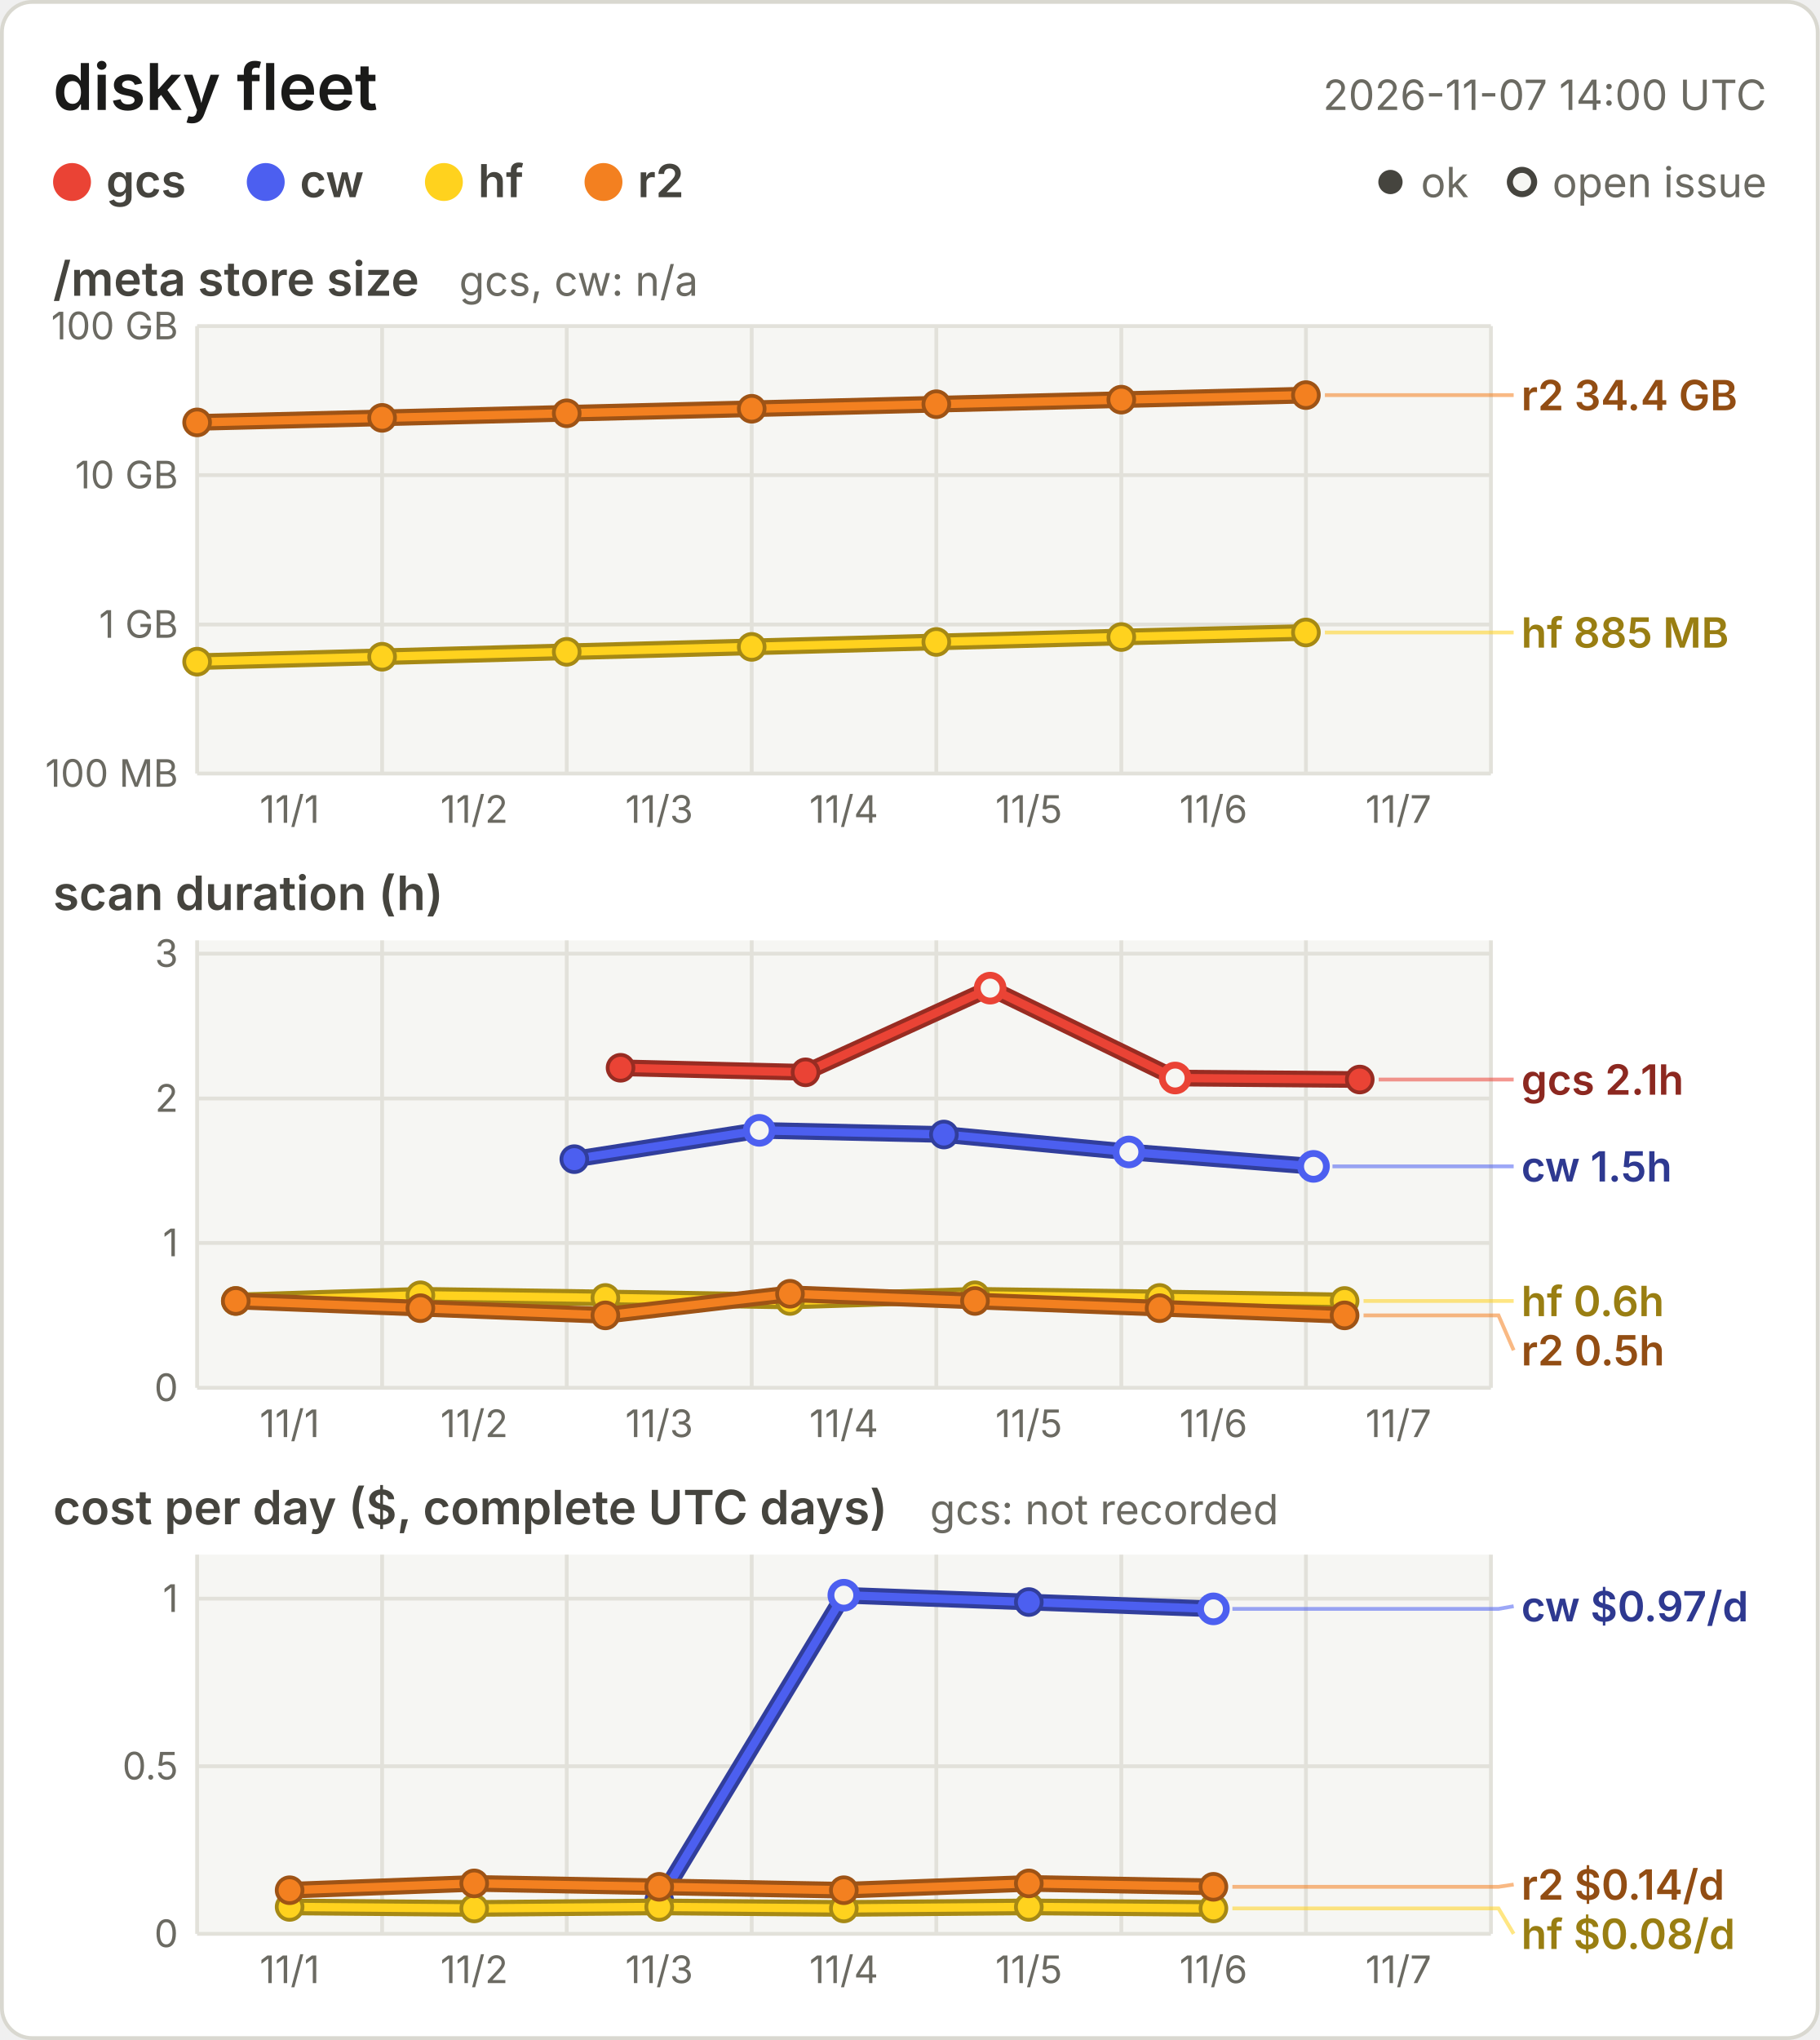
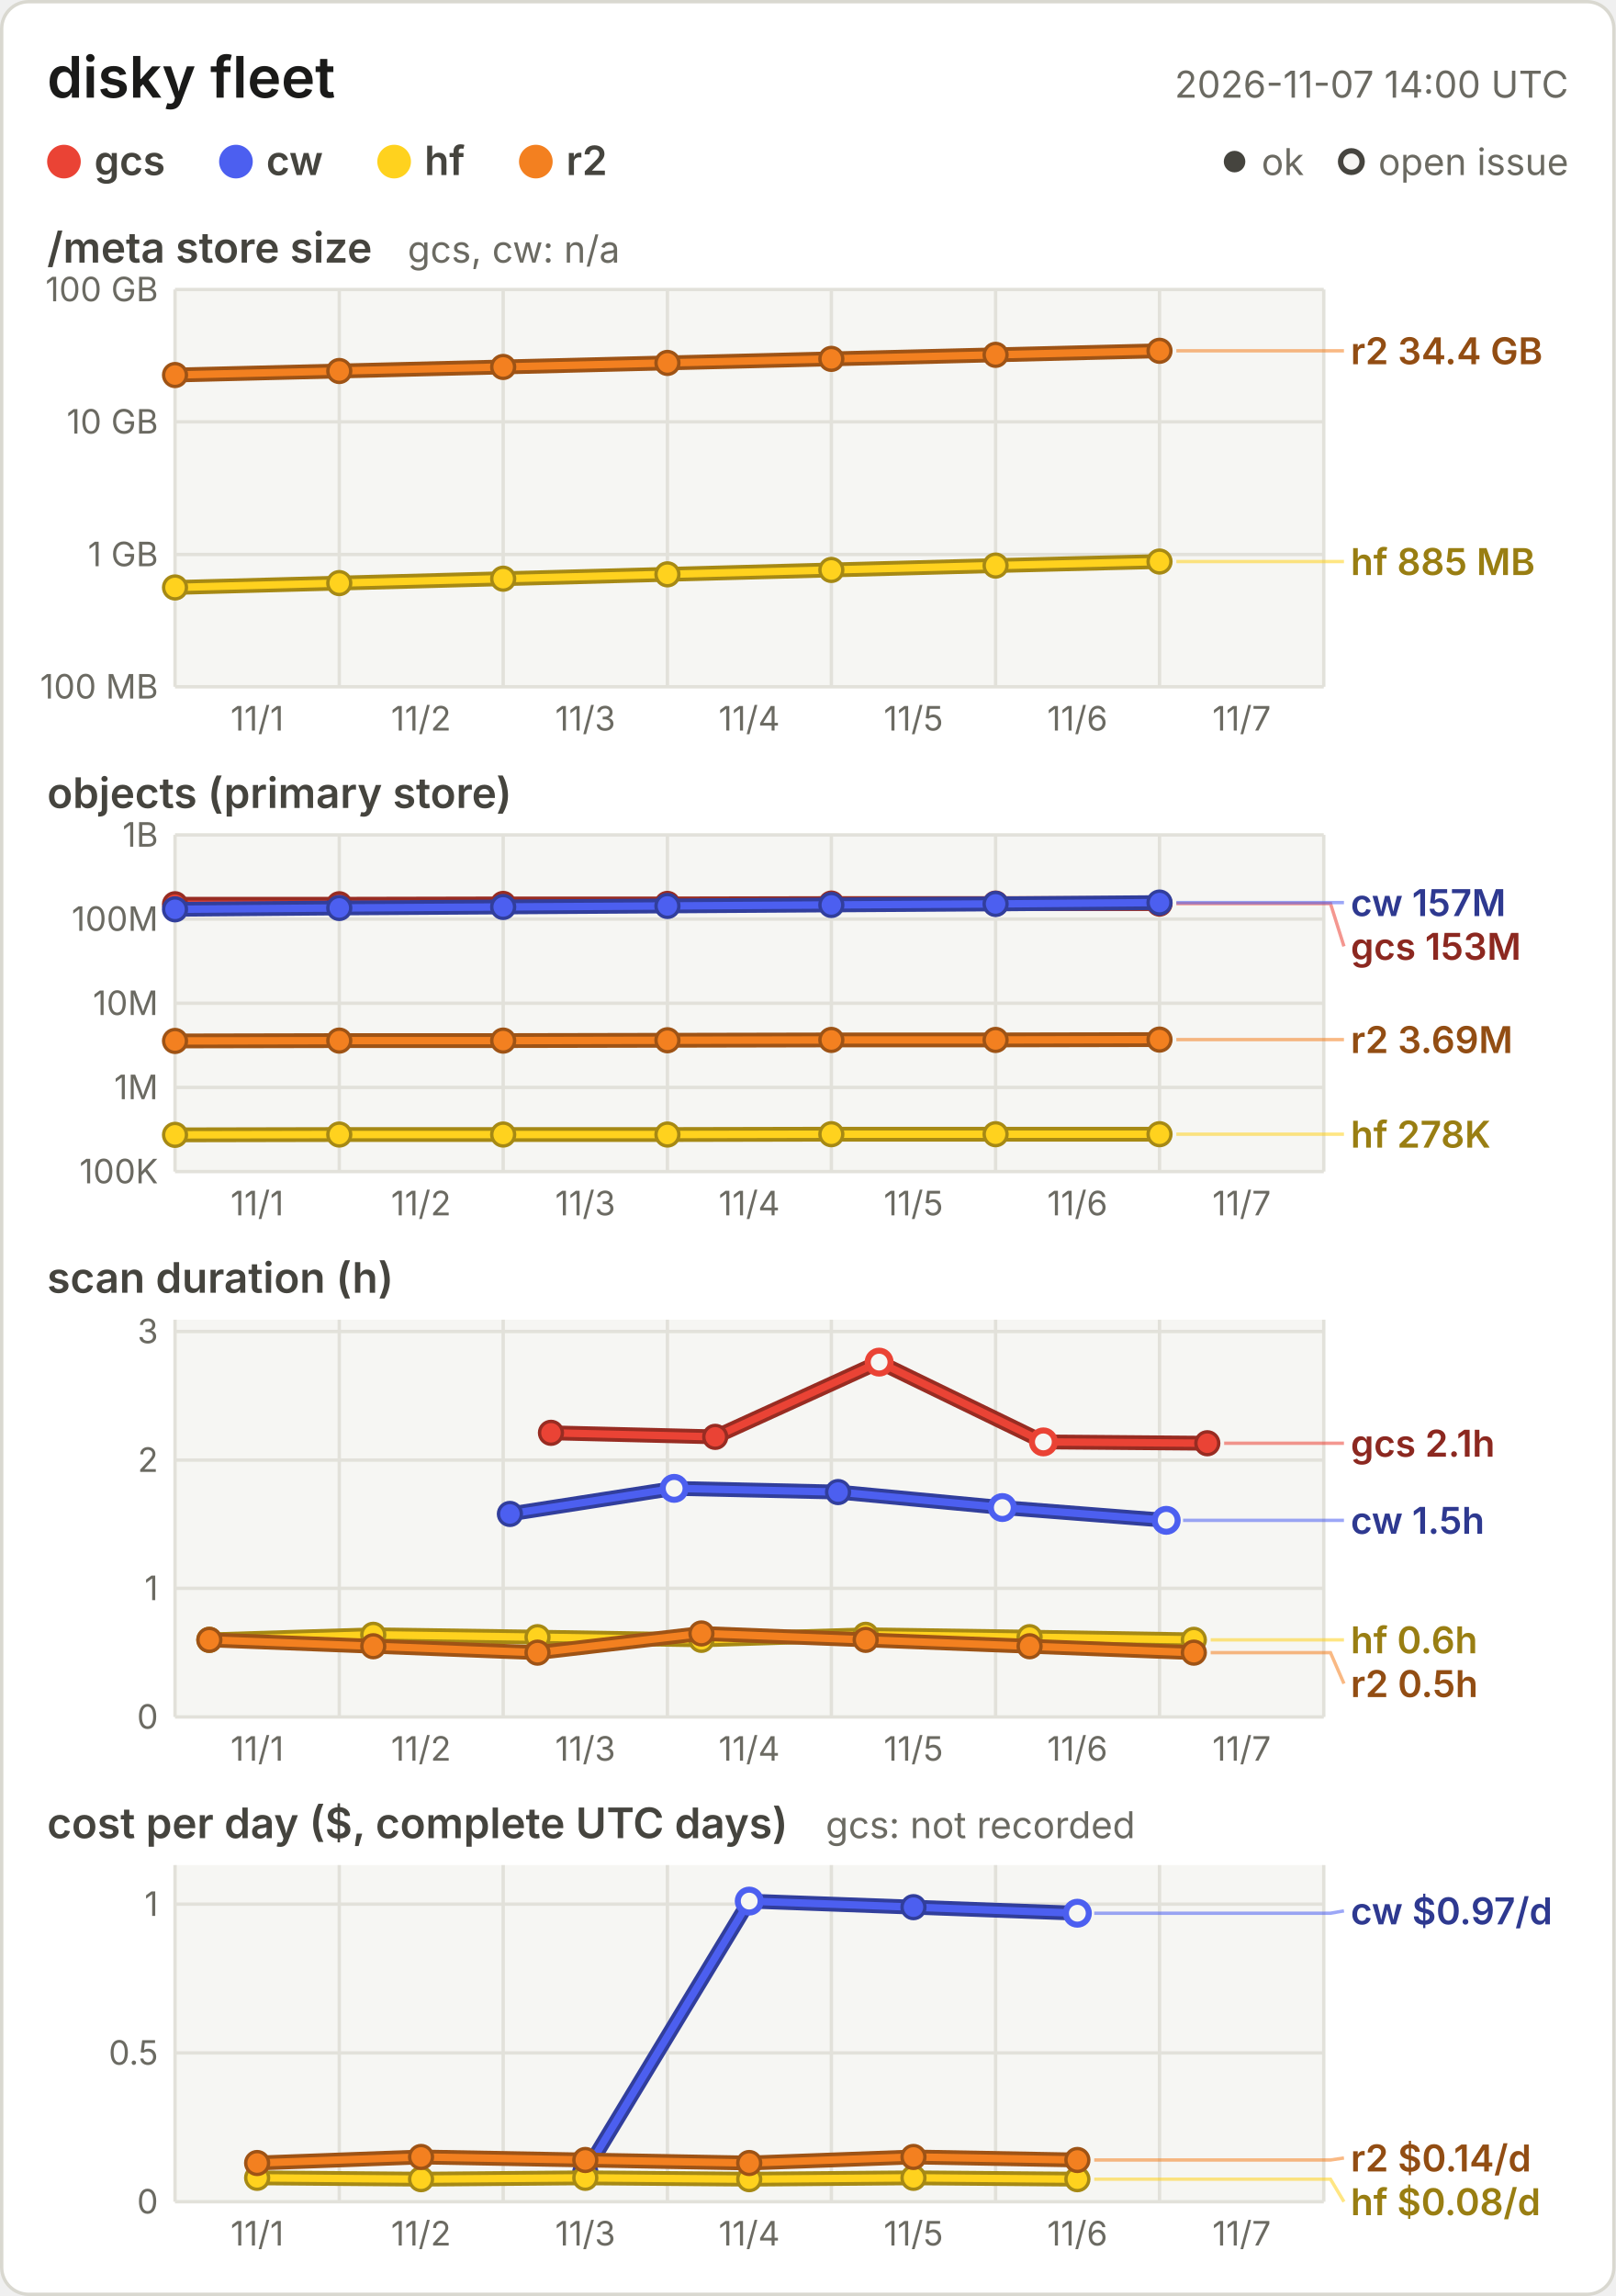
- <svg xmlns="http://www.w3.org/2000/svg" width="480" height="538" viewBox="0 0 480 538" font-family="Inter">
-   <rect x="0.5" y="0.5" width="479" height="537" rx="8" fill="#ffffff" stroke="#d9d8d0" />
+ <svg xmlns="http://www.w3.org/2000/svg" width="480" height="682" viewBox="0 0 480 682" font-family="Inter">
+   <rect x="0.5" y="0.5" width="479" height="681" rx="8" fill="#ffffff" stroke="#d9d8d0" />
  <text x="14" y="29" font-size="17" font-weight="600" fill="#1a1a19">disky fleet</text>
  <text x="466" y="29" font-size="11" font-weight="400" fill="#6b6a62" text-anchor="end">2026-11-07 14:00 UTC</text>
  <circle cx="19" cy="48" r="5" fill="#EA4335" />
  <text x="28" y="52" font-size="12" font-weight="600" fill="#45443e">gcs</text>
  <circle cx="70.1" cy="48" r="5" fill="#4C5FF0" />
  <text x="79.1" y="52" font-size="12" font-weight="600" fill="#45443e">cw</text>
  <circle cx="117.1" cy="48" r="5" fill="#FFD21E" />
  <text x="126.1" y="52" font-size="12" font-weight="600" fill="#45443e">hf</text>
  <circle cx="159.2" cy="48" r="5" fill="#F38020" />
  <text x="168.2" y="52" font-size="12" font-weight="600" fill="#45443e">r2</text>
  <circle cx="366.8" cy="48" r="3.2" fill="#45443e" />
  <text x="374.8" y="52" font-size="11" font-weight="400" fill="#6b6a62">ok</text>
  <circle cx="401.5" cy="48" r="3.2" fill="#f6f6f3" stroke="#45443e" stroke-width="1.6" />
  <text x="409.5" y="52" font-size="11" font-weight="400" fill="#6b6a62">open issue</text>
  <text x="14" y="78" font-size="12.5" font-weight="600" fill="#45443e">/meta store size</text>
  <text x="121.1" y="78" font-size="11" font-weight="400" fill="#6b6a62">gcs, cw: n/a</text>
  <rect x="52" y="86" width="341.3" height="118" fill="#f6f6f3" />
  <line x1="52" x2="52" y1="86" y2="204" stroke="#e2e1da" />
  <line x1="100.8" x2="100.8" y1="86" y2="204" stroke="#e2e1da" />
  <line x1="149.5" x2="149.5" y1="86" y2="204" stroke="#e2e1da" />
  <line x1="198.3" x2="198.3" y1="86" y2="204" stroke="#e2e1da" />
  <line x1="247" x2="247" y1="86" y2="204" stroke="#e2e1da" />
  <line x1="295.8" x2="295.8" y1="86" y2="204" stroke="#e2e1da" />
  <line x1="344.5" x2="344.5" y1="86" y2="204" stroke="#e2e1da" />
  <line x1="393.3" x2="393.3" y1="86" y2="204" stroke="#e2e1da" />
  <text x="76.4" y="217" font-size="10" font-weight="400" fill="#6b6a62" text-anchor="middle">11/1</text>
  <text x="125.1" y="217" font-size="10" font-weight="400" fill="#6b6a62" text-anchor="middle">11/2</text>
  <text x="173.9" y="217" font-size="10" font-weight="400" fill="#6b6a62" text-anchor="middle">11/3</text>
  <text x="222.6" y="217" font-size="10" font-weight="400" fill="#6b6a62" text-anchor="middle">11/4</text>
  <text x="271.4" y="217" font-size="10" font-weight="400" fill="#6b6a62" text-anchor="middle">11/5</text>
  <text x="320.1" y="217" font-size="10" font-weight="400" fill="#6b6a62" text-anchor="middle">11/6</text>
  <text x="368.9" y="217" font-size="10" font-weight="400" fill="#6b6a62" text-anchor="middle">11/7</text>
  <line x1="52" x2="393.3" y1="204" y2="204" stroke="#e2e1da" />
  <text x="47" y="207.5" font-size="10" font-weight="400" fill="#6b6a62" text-anchor="end">100 MB</text>
  <line x1="52" x2="393.3" y1="164.7" y2="164.7" stroke="#e2e1da" />
  <text x="47" y="168.2" font-size="10" font-weight="400" fill="#6b6a62" text-anchor="end">1 GB</text>
  <line x1="52" x2="393.3" y1="125.3" y2="125.3" stroke="#e2e1da" />
  <text x="47" y="128.8" font-size="10" font-weight="400" fill="#6b6a62" text-anchor="end">10 GB</text>
  <line x1="52" x2="393.3" y1="86" y2="86" stroke="#e2e1da" />
  <text x="47" y="89.5" font-size="10" font-weight="400" fill="#6b6a62" text-anchor="end">100 GB</text>
  <polyline points="52,174.5 100.8,173.2 149.5,171.9 198.3,170.6 247,169.3 295.8,168 344.5,166.8" fill="none" stroke="#a68914" stroke-width="4.4" stroke-linejoin="round" stroke-linecap="round" />
  <polyline points="52,174.5 100.8,173.2 149.5,171.9 198.3,170.6 247,169.3 295.8,168 344.5,166.8" fill="none" stroke="#FFD21E" stroke-width="2.2" stroke-linejoin="round" stroke-linecap="round" />
  <circle cx="52" cy="174.5" r="3.4" fill="#FFD21E" stroke="#a68914" stroke-width="1" />
  <circle cx="100.8" cy="173.2" r="3.4" fill="#FFD21E" stroke="#a68914" stroke-width="1" />
  <circle cx="149.5" cy="171.9" r="3.4" fill="#FFD21E" stroke="#a68914" stroke-width="1" />
  <circle cx="198.3" cy="170.6" r="3.4" fill="#FFD21E" stroke="#a68914" stroke-width="1" />
  <circle cx="247" cy="169.3" r="3.4" fill="#FFD21E" stroke="#a68914" stroke-width="1" />
  <circle cx="295.8" cy="168" r="3.4" fill="#FFD21E" stroke="#a68914" stroke-width="1" />
  <circle cx="344.5" cy="166.8" r="3.4" fill="#FFD21E" stroke="#a68914" stroke-width="1" />
  <polyline points="52,111.4 100.8,110.2 149.5,109 198.3,107.8 247,106.6 295.8,105.4 344.5,104.2" fill="none" stroke="#9e5315" stroke-width="4.4" stroke-linejoin="round" stroke-linecap="round" />
  <polyline points="52,111.4 100.8,110.2 149.5,109 198.3,107.8 247,106.6 295.8,105.4 344.5,104.2" fill="none" stroke="#F38020" stroke-width="2.2" stroke-linejoin="round" stroke-linecap="round" />
  <circle cx="52" cy="111.4" r="3.4" fill="#F38020" stroke="#9e5315" stroke-width="1" />
  <circle cx="100.8" cy="110.2" r="3.4" fill="#F38020" stroke="#9e5315" stroke-width="1" />
  <circle cx="149.5" cy="109" r="3.4" fill="#F38020" stroke="#9e5315" stroke-width="1" />
  <circle cx="198.3" cy="107.8" r="3.4" fill="#F38020" stroke="#9e5315" stroke-width="1" />
  <circle cx="247" cy="106.6" r="3.4" fill="#F38020" stroke="#9e5315" stroke-width="1" />
  <circle cx="295.8" cy="105.4" r="3.4" fill="#F38020" stroke="#9e5315" stroke-width="1" />
  <circle cx="344.5" cy="104.2" r="3.4" fill="#F38020" stroke="#9e5315" stroke-width="1" />
  <polyline points="349.5,166.8 395.3,166.8 399.3,166.8" fill="none" stroke="#FFD21E" stroke-opacity="0.55" />
  <text x="401.3" y="170.8" font-size="11" font-weight="600" fill="#997e12">hf 885 MB</text>
  <polyline points="349.5,104.2 395.3,104.2 399.3,104.2" fill="none" stroke="#F38020" stroke-opacity="0.55" />
  <text x="401.3" y="108.2" font-size="11" font-weight="600" fill="#924d13">r2 34.4 GB</text>
-   <text x="14" y="240" font-size="12.5" font-weight="600" fill="#45443e">scan duration (h)</text>
-   <rect x="52" y="248" width="341.3" height="118" fill="#f6f6f3" />
-   <line x1="52" x2="52" y1="248" y2="366" stroke="#e2e1da" />
-   <line x1="100.8" x2="100.8" y1="248" y2="366" stroke="#e2e1da" />
-   <line x1="149.5" x2="149.5" y1="248" y2="366" stroke="#e2e1da" />
-   <line x1="198.3" x2="198.3" y1="248" y2="366" stroke="#e2e1da" />
-   <line x1="247" x2="247" y1="248" y2="366" stroke="#e2e1da" />
-   <line x1="295.8" x2="295.8" y1="248" y2="366" stroke="#e2e1da" />
-   <line x1="344.5" x2="344.5" y1="248" y2="366" stroke="#e2e1da" />
-   <line x1="393.3" x2="393.3" y1="248" y2="366" stroke="#e2e1da" />
-   <text x="76.4" y="379" font-size="10" font-weight="400" fill="#6b6a62" text-anchor="middle">11/1</text>
-   <text x="125.1" y="379" font-size="10" font-weight="400" fill="#6b6a62" text-anchor="middle">11/2</text>
-   <text x="173.9" y="379" font-size="10" font-weight="400" fill="#6b6a62" text-anchor="middle">11/3</text>
-   <text x="222.6" y="379" font-size="10" font-weight="400" fill="#6b6a62" text-anchor="middle">11/4</text>
-   <text x="271.4" y="379" font-size="10" font-weight="400" fill="#6b6a62" text-anchor="middle">11/5</text>
-   <text x="320.1" y="379" font-size="10" font-weight="400" fill="#6b6a62" text-anchor="middle">11/6</text>
-   <text x="368.9" y="379" font-size="10" font-weight="400" fill="#6b6a62" text-anchor="middle">11/7</text>
-   <line x1="52" x2="393.3" y1="366" y2="366" stroke="#e2e1da" />
-   <text x="47" y="369.5" font-size="10" font-weight="400" fill="#6b6a62" text-anchor="end">0</text>
-   <line x1="52" x2="393.3" y1="327.8" y2="327.8" stroke="#e2e1da" />
-   <text x="47" y="331.3" font-size="10" font-weight="400" fill="#6b6a62" text-anchor="end">1</text>
-   <line x1="52" x2="393.3" y1="289.7" y2="289.7" stroke="#e2e1da" />
-   <text x="47" y="293.2" font-size="10" font-weight="400" fill="#6b6a62" text-anchor="end">2</text>
-   <line x1="52" x2="393.3" y1="251.5" y2="251.5" stroke="#e2e1da" />
-   <text x="47" y="255" font-size="10" font-weight="400" fill="#6b6a62" text-anchor="end">3</text>
-   <polyline points="163.7,281.6 212.5,282.8 261.2,260.6 310,284.3 358.7,284.7" fill="none" stroke="#982c22" stroke-width="4.4" stroke-linejoin="round" stroke-linecap="round" />
-   <polyline points="163.7,281.6 212.5,282.8 261.2,260.6 310,284.3 358.7,284.7" fill="none" stroke="#EA4335" stroke-width="2.2" stroke-linejoin="round" stroke-linecap="round" />
-   <circle cx="163.7" cy="281.6" r="3.4" fill="#EA4335" stroke="#982c22" stroke-width="1" />
-   <circle cx="212.5" cy="282.8" r="3.4" fill="#EA4335" stroke="#982c22" stroke-width="1" />
-   <circle cx="261.2" cy="260.6" r="3.4" fill="#f6f6f3" stroke="#EA4335" stroke-width="1.8" />
-   <circle cx="310" cy="284.3" r="3.4" fill="#f6f6f3" stroke="#EA4335" stroke-width="1.8" />
-   <circle cx="358.7" cy="284.7" r="3.4" fill="#EA4335" stroke="#982c22" stroke-width="1" />
-   <polyline points="151.5,305.7 200.3,298.1 249,299.2 297.8,303.8 346.5,307.6" fill="none" stroke="#313e9c" stroke-width="4.4" stroke-linejoin="round" stroke-linecap="round" />
-   <polyline points="151.5,305.7 200.3,298.1 249,299.2 297.8,303.8 346.5,307.6" fill="none" stroke="#4C5FF0" stroke-width="2.2" stroke-linejoin="round" stroke-linecap="round" />
-   <circle cx="151.5" cy="305.7" r="3.4" fill="#4C5FF0" stroke="#313e9c" stroke-width="1" />
-   <circle cx="200.3" cy="298.1" r="3.4" fill="#f6f6f3" stroke="#4C5FF0" stroke-width="1.8" />
-   <circle cx="249" cy="299.2" r="3.4" fill="#4C5FF0" stroke="#313e9c" stroke-width="1" />
-   <circle cx="297.8" cy="303.8" r="3.4" fill="#f6f6f3" stroke="#4C5FF0" stroke-width="1.8" />
-   <circle cx="346.5" cy="307.6" r="3.4" fill="#f6f6f3" stroke="#4C5FF0" stroke-width="1.8" />
-   <polyline points="62.2,343.1 110.9,341.6 159.7,342.3 208.4,343.1 257.2,341.6 305.9,342.3 354.7,343.1" fill="none" stroke="#a68914" stroke-width="4.4" stroke-linejoin="round" stroke-linecap="round" />
-   <polyline points="62.2,343.1 110.9,341.6 159.7,342.3 208.4,343.1 257.2,341.6 305.9,342.3 354.7,343.1" fill="none" stroke="#FFD21E" stroke-width="2.2" stroke-linejoin="round" stroke-linecap="round" />
-   <circle cx="62.2" cy="343.1" r="3.4" fill="#FFD21E" stroke="#a68914" stroke-width="1" />
-   <circle cx="110.9" cy="341.6" r="3.4" fill="#FFD21E" stroke="#a68914" stroke-width="1" />
-   <circle cx="159.7" cy="342.3" r="3.4" fill="#FFD21E" stroke="#a68914" stroke-width="1" />
-   <circle cx="208.4" cy="343.1" r="3.4" fill="#FFD21E" stroke="#a68914" stroke-width="1" />
-   <circle cx="257.2" cy="341.6" r="3.4" fill="#FFD21E" stroke="#a68914" stroke-width="1" />
-   <circle cx="305.9" cy="342.3" r="3.4" fill="#FFD21E" stroke="#a68914" stroke-width="1" />
-   <circle cx="354.7" cy="343.1" r="3.4" fill="#FFD21E" stroke="#a68914" stroke-width="1" />
-   <polyline points="62.2,343.1 110.9,345 159.7,346.9 208.4,341.2 257.2,343.1 305.9,345 354.7,346.9" fill="none" stroke="#9e5315" stroke-width="4.4" stroke-linejoin="round" stroke-linecap="round" />
-   <polyline points="62.2,343.1 110.9,345 159.7,346.9 208.4,341.2 257.2,343.1 305.9,345 354.7,346.9" fill="none" stroke="#F38020" stroke-width="2.2" stroke-linejoin="round" stroke-linecap="round" />
-   <circle cx="62.2" cy="343.1" r="3.4" fill="#F38020" stroke="#9e5315" stroke-width="1" />
-   <circle cx="110.9" cy="345" r="3.4" fill="#F38020" stroke="#9e5315" stroke-width="1" />
-   <circle cx="159.7" cy="346.9" r="3.4" fill="#F38020" stroke="#9e5315" stroke-width="1" />
-   <circle cx="208.4" cy="341.2" r="3.4" fill="#F38020" stroke="#9e5315" stroke-width="1" />
-   <circle cx="257.2" cy="343.1" r="3.4" fill="#F38020" stroke="#9e5315" stroke-width="1" />
-   <circle cx="305.9" cy="345" r="3.4" fill="#F38020" stroke="#9e5315" stroke-width="1" />
-   <circle cx="354.7" cy="346.9" r="3.4" fill="#F38020" stroke="#9e5315" stroke-width="1" />
-   <polyline points="363.7,284.7 395.3,284.7 399.3,284.7" fill="none" stroke="#EA4335" stroke-opacity="0.55" />
-   <text x="401.3" y="288.7" font-size="11" font-weight="600" fill="#8c2820">gcs 2.1h</text>
-   <polyline points="351.5,307.6 395.3,307.6 399.3,307.6" fill="none" stroke="#4C5FF0" stroke-opacity="0.55" />
-   <text x="401.3" y="311.6" font-size="11" font-weight="600" fill="#2e3990">cw 1.5h</text>
-   <polyline points="359.7,343.1 395.3,343.1 399.3,343.1" fill="none" stroke="#FFD21E" stroke-opacity="0.55" />
-   <text x="401.3" y="347.1" font-size="11" font-weight="600" fill="#997e12">hf 0.6h</text>
-   <polyline points="359.7,346.9 395.3,346.9 399.3,356.1" fill="none" stroke="#F38020" stroke-opacity="0.55" />
-   <text x="401.3" y="360.1" font-size="11" font-weight="600" fill="#924d13">r2 0.5h</text>
-   <text x="14" y="402" font-size="12.5" font-weight="600" fill="#45443e">cost per day ($, complete UTC days)</text>
-   <text x="245.3" y="402" font-size="11" font-weight="400" fill="#6b6a62">gcs: not recorded</text>
-   <rect x="52" y="410" width="341.3" height="100" fill="#f6f6f3" />
-   <line x1="52" x2="52" y1="410" y2="510" stroke="#e2e1da" />
-   <line x1="100.8" x2="100.8" y1="410" y2="510" stroke="#e2e1da" />
-   <line x1="149.5" x2="149.5" y1="410" y2="510" stroke="#e2e1da" />
-   <line x1="198.3" x2="198.3" y1="410" y2="510" stroke="#e2e1da" />
-   <line x1="247" x2="247" y1="410" y2="510" stroke="#e2e1da" />
-   <line x1="295.8" x2="295.8" y1="410" y2="510" stroke="#e2e1da" />
-   <line x1="344.5" x2="344.5" y1="410" y2="510" stroke="#e2e1da" />
-   <line x1="393.3" x2="393.3" y1="410" y2="510" stroke="#e2e1da" />
+   <text x="14" y="240" font-size="12.5" font-weight="600" fill="#45443e">objects (primary store)</text>
+   <rect x="52" y="248" width="341.3" height="100" fill="#f6f6f3" />
+   <line x1="52" x2="52" y1="248" y2="348" stroke="#e2e1da" />
+   <line x1="100.8" x2="100.8" y1="248" y2="348" stroke="#e2e1da" />
+   <line x1="149.5" x2="149.5" y1="248" y2="348" stroke="#e2e1da" />
+   <line x1="198.3" x2="198.3" y1="248" y2="348" stroke="#e2e1da" />
+   <line x1="247" x2="247" y1="248" y2="348" stroke="#e2e1da" />
+   <line x1="295.8" x2="295.8" y1="248" y2="348" stroke="#e2e1da" />
+   <line x1="344.5" x2="344.5" y1="248" y2="348" stroke="#e2e1da" />
+   <line x1="393.3" x2="393.3" y1="248" y2="348" stroke="#e2e1da" />
+   <text x="76.4" y="361" font-size="10" font-weight="400" fill="#6b6a62" text-anchor="middle">11/1</text>
+   <text x="125.1" y="361" font-size="10" font-weight="400" fill="#6b6a62" text-anchor="middle">11/2</text>
+   <text x="173.9" y="361" font-size="10" font-weight="400" fill="#6b6a62" text-anchor="middle">11/3</text>
+   <text x="222.6" y="361" font-size="10" font-weight="400" fill="#6b6a62" text-anchor="middle">11/4</text>
+   <text x="271.4" y="361" font-size="10" font-weight="400" fill="#6b6a62" text-anchor="middle">11/5</text>
+   <text x="320.1" y="361" font-size="10" font-weight="400" fill="#6b6a62" text-anchor="middle">11/6</text>
+   <text x="368.9" y="361" font-size="10" font-weight="400" fill="#6b6a62" text-anchor="middle">11/7</text>
+   <line x1="52" x2="393.3" y1="348" y2="348" stroke="#e2e1da" />
+   <text x="47" y="351.5" font-size="10" font-weight="400" fill="#6b6a62" text-anchor="end">100K</text>
+   <line x1="52" x2="393.3" y1="323" y2="323" stroke="#e2e1da" />
+   <text x="47" y="326.5" font-size="10" font-weight="400" fill="#6b6a62" text-anchor="end">1M</text>
+   <line x1="52" x2="393.3" y1="298" y2="298" stroke="#e2e1da" />
+   <text x="47" y="301.5" font-size="10" font-weight="400" fill="#6b6a62" text-anchor="end">10M</text>
+   <line x1="52" x2="393.3" y1="273" y2="273" stroke="#e2e1da" />
+   <text x="47" y="276.5" font-size="10" font-weight="400" fill="#6b6a62" text-anchor="end">100M</text>
+   <line x1="52" x2="393.3" y1="248" y2="248" stroke="#e2e1da" />
+   <text x="47" y="251.5" font-size="10" font-weight="400" fill="#6b6a62" text-anchor="end">1B</text>
+   <polyline points="52,268.6 100.8,268.6 149.5,268.5 198.3,268.5 247,268.4 295.8,268.4 344.5,268.4" fill="none" stroke="#982c22" stroke-width="4.4" stroke-linejoin="round" stroke-linecap="round" />
+   <polyline points="52,268.6 100.8,268.6 149.5,268.5 198.3,268.5 247,268.4 295.8,268.4 344.5,268.4" fill="none" stroke="#EA4335" stroke-width="2.2" stroke-linejoin="round" stroke-linecap="round" />
+   <circle cx="52" cy="268.6" r="3.4" fill="#EA4335" stroke="#982c22" stroke-width="1" />
+   <circle cx="100.8" cy="268.6" r="3.4" fill="#EA4335" stroke="#982c22" stroke-width="1" />
+   <circle cx="149.5" cy="268.5" r="3.4" fill="#EA4335" stroke="#982c22" stroke-width="1" />
+   <circle cx="198.3" cy="268.5" r="3.4" fill="#EA4335" stroke="#982c22" stroke-width="1" />
+   <circle cx="247" cy="268.4" r="3.4" fill="#EA4335" stroke="#982c22" stroke-width="1" />
+   <circle cx="295.8" cy="268.4" r="3.4" fill="#EA4335" stroke="#982c22" stroke-width="1" />
+   <circle cx="344.5" cy="268.4" r="3.4" fill="#EA4335" stroke="#982c22" stroke-width="1" />
+   <polyline points="52,270.1 100.8,269.7 149.5,269.4 198.3,269.1 247,268.8 295.8,268.5 344.5,268.1" fill="none" stroke="#313e9c" stroke-width="4.4" stroke-linejoin="round" stroke-linecap="round" />
+   <polyline points="52,270.1 100.8,269.7 149.5,269.4 198.3,269.1 247,268.8 295.8,268.5 344.5,268.1" fill="none" stroke="#4C5FF0" stroke-width="2.2" stroke-linejoin="round" stroke-linecap="round" />
+   <circle cx="52" cy="270.1" r="3.4" fill="#4C5FF0" stroke="#313e9c" stroke-width="1" />
+   <circle cx="100.8" cy="269.7" r="3.4" fill="#4C5FF0" stroke="#313e9c" stroke-width="1" />
+   <circle cx="149.5" cy="269.4" r="3.4" fill="#4C5FF0" stroke="#313e9c" stroke-width="1" />
+   <circle cx="198.3" cy="269.1" r="3.4" fill="#4C5FF0" stroke="#313e9c" stroke-width="1" />
+   <circle cx="247" cy="268.8" r="3.4" fill="#4C5FF0" stroke="#313e9c" stroke-width="1" />
+   <circle cx="295.8" cy="268.5" r="3.4" fill="#4C5FF0" stroke="#313e9c" stroke-width="1" />
+   <circle cx="344.5" cy="268.1" r="3.4" fill="#4C5FF0" stroke="#313e9c" stroke-width="1" />
+   <polyline points="52,337.1 100.8,337 149.5,337 198.3,337 247,336.9 295.8,336.9 344.5,336.9" fill="none" stroke="#a68914" stroke-width="4.4" stroke-linejoin="round" stroke-linecap="round" />
+   <polyline points="52,337.1 100.8,337 149.5,337 198.3,337 247,336.9 295.8,336.9 344.5,336.9" fill="none" stroke="#FFD21E" stroke-width="2.2" stroke-linejoin="round" stroke-linecap="round" />
+   <circle cx="52" cy="337.1" r="3.4" fill="#FFD21E" stroke="#a68914" stroke-width="1" />
+   <circle cx="100.8" cy="337" r="3.4" fill="#FFD21E" stroke="#a68914" stroke-width="1" />
+   <circle cx="149.5" cy="337" r="3.4" fill="#FFD21E" stroke="#a68914" stroke-width="1" />
+   <circle cx="198.3" cy="337" r="3.4" fill="#FFD21E" stroke="#a68914" stroke-width="1" />
+   <circle cx="247" cy="336.9" r="3.4" fill="#FFD21E" stroke="#a68914" stroke-width="1" />
+   <circle cx="295.8" cy="336.9" r="3.4" fill="#FFD21E" stroke="#a68914" stroke-width="1" />
+   <circle cx="344.5" cy="336.9" r="3.4" fill="#FFD21E" stroke="#a68914" stroke-width="1" />
+   <polyline points="52,309.2 100.8,309.1 149.5,309.1 198.3,309 247,308.9 295.8,308.9 344.5,308.8" fill="none" stroke="#9e5315" stroke-width="4.4" stroke-linejoin="round" stroke-linecap="round" />
+   <polyline points="52,309.2 100.8,309.1 149.5,309.1 198.3,309 247,308.9 295.8,308.9 344.5,308.8" fill="none" stroke="#F38020" stroke-width="2.2" stroke-linejoin="round" stroke-linecap="round" />
+   <circle cx="52" cy="309.2" r="3.4" fill="#F38020" stroke="#9e5315" stroke-width="1" />
+   <circle cx="100.8" cy="309.1" r="3.4" fill="#F38020" stroke="#9e5315" stroke-width="1" />
+   <circle cx="149.5" cy="309.1" r="3.4" fill="#F38020" stroke="#9e5315" stroke-width="1" />
+   <circle cx="198.3" cy="309" r="3.4" fill="#F38020" stroke="#9e5315" stroke-width="1" />
+   <circle cx="247" cy="308.9" r="3.4" fill="#F38020" stroke="#9e5315" stroke-width="1" />
+   <circle cx="295.8" cy="308.9" r="3.4" fill="#F38020" stroke="#9e5315" stroke-width="1" />
+   <circle cx="344.5" cy="308.8" r="3.4" fill="#F38020" stroke="#9e5315" stroke-width="1" />
+   <polyline points="349.5,268.4 395.3,268.4 399.3,281.1" fill="none" stroke="#EA4335" stroke-opacity="0.55" />
+   <text x="401.3" y="285.1" font-size="11" font-weight="600" fill="#8c2820">gcs 153M</text>
+   <polyline points="349.5,268.1 395.3,268.1 399.3,268.1" fill="none" stroke="#4C5FF0" stroke-opacity="0.55" />
+   <text x="401.3" y="272.1" font-size="11" font-weight="600" fill="#2e3990">cw 157M</text>
+   <polyline points="349.5,336.9 395.3,336.9 399.3,336.9" fill="none" stroke="#FFD21E" stroke-opacity="0.55" />
+   <text x="401.3" y="340.9" font-size="11" font-weight="600" fill="#997e12">hf 278K</text>
+   <polyline points="349.5,308.8 395.3,308.8 399.3,308.8" fill="none" stroke="#F38020" stroke-opacity="0.55" />
+   <text x="401.3" y="312.8" font-size="11" font-weight="600" fill="#924d13">r2 3.69M</text>
+   <text x="14" y="384" font-size="12.5" font-weight="600" fill="#45443e">scan duration (h)</text>
+   <rect x="52" y="392" width="341.3" height="118" fill="#f6f6f3" />
+   <line x1="52" x2="52" y1="392" y2="510" stroke="#e2e1da" />
+   <line x1="100.8" x2="100.8" y1="392" y2="510" stroke="#e2e1da" />
+   <line x1="149.5" x2="149.5" y1="392" y2="510" stroke="#e2e1da" />
+   <line x1="198.3" x2="198.3" y1="392" y2="510" stroke="#e2e1da" />
+   <line x1="247" x2="247" y1="392" y2="510" stroke="#e2e1da" />
+   <line x1="295.8" x2="295.8" y1="392" y2="510" stroke="#e2e1da" />
+   <line x1="344.5" x2="344.5" y1="392" y2="510" stroke="#e2e1da" />
+   <line x1="393.3" x2="393.3" y1="392" y2="510" stroke="#e2e1da" />
  <text x="76.4" y="523" font-size="10" font-weight="400" fill="#6b6a62" text-anchor="middle">11/1</text>
  <text x="125.1" y="523" font-size="10" font-weight="400" fill="#6b6a62" text-anchor="middle">11/2</text>
  <text x="173.9" y="523" font-size="10" font-weight="400" fill="#6b6a62" text-anchor="middle">11/3</text>
  <text x="222.6" y="523" font-size="10" font-weight="400" fill="#6b6a62" text-anchor="middle">11/4</text>
  <text x="271.4" y="523" font-size="10" font-weight="400" fill="#6b6a62" text-anchor="middle">11/5</text>
  <text x="320.1" y="523" font-size="10" font-weight="400" fill="#6b6a62" text-anchor="middle">11/6</text>
  <text x="368.9" y="523" font-size="10" font-weight="400" fill="#6b6a62" text-anchor="middle">11/7</text>
  <line x1="52" x2="393.3" y1="510" y2="510" stroke="#e2e1da" />
  <text x="47" y="513.5" font-size="10" font-weight="400" fill="#6b6a62" text-anchor="end">0</text>
-   <line x1="52" x2="393.3" y1="465.8" y2="465.8" stroke="#e2e1da" />
-   <text x="47" y="469.3" font-size="10" font-weight="400" fill="#6b6a62" text-anchor="end">0.5</text>
-   <line x1="52" x2="393.3" y1="421.6" y2="421.6" stroke="#e2e1da" />
-   <text x="47" y="425.1" font-size="10" font-weight="400" fill="#6b6a62" text-anchor="end">1</text>
-   <polyline points="173.9,501.2 222.6,420.7 271.4,422.5 320.1,424.3" fill="none" stroke="#313e9c" stroke-width="4.4" stroke-linejoin="round" stroke-linecap="round" />
-   <polyline points="173.9,501.2 222.6,420.7 271.4,422.5 320.1,424.3" fill="none" stroke="#4C5FF0" stroke-width="2.2" stroke-linejoin="round" stroke-linecap="round" />
-   <circle cx="173.9" cy="501.2" r="3.4" fill="#4C5FF0" stroke="#313e9c" stroke-width="1" />
-   <circle cx="222.6" cy="420.7" r="3.4" fill="#f6f6f3" stroke="#4C5FF0" stroke-width="1.8" />
-   <circle cx="271.4" cy="422.5" r="3.4" fill="#4C5FF0" stroke="#313e9c" stroke-width="1" />
-   <circle cx="320.1" cy="424.3" r="3.4" fill="#f6f6f3" stroke="#4C5FF0" stroke-width="1.8" />
-   <polyline points="76.4,502.9 125.1,503.3 173.9,502.9 222.6,503.3 271.4,502.9 320.1,503.3" fill="none" stroke="#a68914" stroke-width="4.4" stroke-linejoin="round" stroke-linecap="round" />
-   <polyline points="76.4,502.9 125.1,503.3 173.9,502.9 222.6,503.3 271.4,502.9 320.1,503.3" fill="none" stroke="#FFD21E" stroke-width="2.2" stroke-linejoin="round" stroke-linecap="round" />
-   <circle cx="76.4" cy="502.9" r="3.4" fill="#FFD21E" stroke="#a68914" stroke-width="1" />
-   <circle cx="125.1" cy="503.3" r="3.4" fill="#FFD21E" stroke="#a68914" stroke-width="1" />
-   <circle cx="173.9" cy="502.9" r="3.4" fill="#FFD21E" stroke="#a68914" stroke-width="1" />
-   <circle cx="222.6" cy="503.3" r="3.4" fill="#FFD21E" stroke="#a68914" stroke-width="1" />
-   <circle cx="271.4" cy="502.9" r="3.4" fill="#FFD21E" stroke="#a68914" stroke-width="1" />
-   <circle cx="320.1" cy="503.3" r="3.4" fill="#FFD21E" stroke="#a68914" stroke-width="1" />
-   <polyline points="76.4,498.5 125.1,496.7 173.9,497.6 222.6,498.5 271.4,496.7 320.1,497.6" fill="none" stroke="#9e5315" stroke-width="4.4" stroke-linejoin="round" stroke-linecap="round" />
-   <polyline points="76.4,498.5 125.1,496.7 173.9,497.6 222.6,498.5 271.4,496.7 320.1,497.6" fill="none" stroke="#F38020" stroke-width="2.2" stroke-linejoin="round" stroke-linecap="round" />
-   <circle cx="76.4" cy="498.5" r="3.4" fill="#F38020" stroke="#9e5315" stroke-width="1" />
-   <circle cx="125.1" cy="496.7" r="3.4" fill="#F38020" stroke="#9e5315" stroke-width="1" />
-   <circle cx="173.9" cy="497.6" r="3.4" fill="#F38020" stroke="#9e5315" stroke-width="1" />
-   <circle cx="222.6" cy="498.5" r="3.4" fill="#F38020" stroke="#9e5315" stroke-width="1" />
-   <circle cx="271.4" cy="496.7" r="3.4" fill="#F38020" stroke="#9e5315" stroke-width="1" />
-   <circle cx="320.1" cy="497.6" r="3.4" fill="#F38020" stroke="#9e5315" stroke-width="1" />
-   <polyline points="325.1,424.3 395.3,424.3 399.3,423.6" fill="none" stroke="#4C5FF0" stroke-opacity="0.55" />
-   <text x="401.3" y="427.6" font-size="11" font-weight="600" fill="#2e3990">cw $0.97/d</text>
-   <polyline points="325.1,503.3 395.3,503.3 399.3,510" fill="none" stroke="#FFD21E" stroke-opacity="0.55" />
-   <text x="401.3" y="514" font-size="11" font-weight="600" fill="#997e12">hf $0.08/d</text>
-   <polyline points="325.1,497.6 395.3,497.6 399.3,497" fill="none" stroke="#F38020" stroke-opacity="0.55" />
-   <text x="401.3" y="501" font-size="11" font-weight="600" fill="#924d13">r2 $0.14/d</text>
+   <line x1="52" x2="393.3" y1="471.8" y2="471.8" stroke="#e2e1da" />
+   <text x="47" y="475.3" font-size="10" font-weight="400" fill="#6b6a62" text-anchor="end">1</text>
+   <line x1="52" x2="393.3" y1="433.7" y2="433.7" stroke="#e2e1da" />
+   <text x="47" y="437.2" font-size="10" font-weight="400" fill="#6b6a62" text-anchor="end">2</text>
+   <line x1="52" x2="393.3" y1="395.5" y2="395.5" stroke="#e2e1da" />
+   <text x="47" y="399" font-size="10" font-weight="400" fill="#6b6a62" text-anchor="end">3</text>
+   <polyline points="163.7,425.6 212.5,426.8 261.2,404.6 310,428.3 358.7,428.7" fill="none" stroke="#982c22" stroke-width="4.4" stroke-linejoin="round" stroke-linecap="round" />
+   <polyline points="163.7,425.6 212.5,426.8 261.2,404.6 310,428.3 358.7,428.7" fill="none" stroke="#EA4335" stroke-width="2.2" stroke-linejoin="round" stroke-linecap="round" />
+   <circle cx="163.7" cy="425.6" r="3.4" fill="#EA4335" stroke="#982c22" stroke-width="1" />
+   <circle cx="212.5" cy="426.8" r="3.4" fill="#EA4335" stroke="#982c22" stroke-width="1" />
+   <circle cx="261.2" cy="404.6" r="3.4" fill="#f6f6f3" stroke="#EA4335" stroke-width="1.8" />
+   <circle cx="310" cy="428.3" r="3.4" fill="#f6f6f3" stroke="#EA4335" stroke-width="1.8" />
+   <circle cx="358.7" cy="428.7" r="3.4" fill="#EA4335" stroke="#982c22" stroke-width="1" />
+   <polyline points="151.5,449.7 200.3,442.1 249,443.2 297.8,447.8 346.5,451.6" fill="none" stroke="#313e9c" stroke-width="4.4" stroke-linejoin="round" stroke-linecap="round" />
+   <polyline points="151.5,449.7 200.3,442.1 249,443.2 297.8,447.8 346.5,451.6" fill="none" stroke="#4C5FF0" stroke-width="2.2" stroke-linejoin="round" stroke-linecap="round" />
+   <circle cx="151.5" cy="449.7" r="3.4" fill="#4C5FF0" stroke="#313e9c" stroke-width="1" />
+   <circle cx="200.3" cy="442.1" r="3.4" fill="#f6f6f3" stroke="#4C5FF0" stroke-width="1.8" />
+   <circle cx="249" cy="443.2" r="3.4" fill="#4C5FF0" stroke="#313e9c" stroke-width="1" />
+   <circle cx="297.8" cy="447.8" r="3.4" fill="#f6f6f3" stroke="#4C5FF0" stroke-width="1.8" />
+   <circle cx="346.5" cy="451.6" r="3.4" fill="#f6f6f3" stroke="#4C5FF0" stroke-width="1.8" />
+   <polyline points="62.2,487.1 110.9,485.6 159.7,486.3 208.4,487.1 257.2,485.6 305.9,486.3 354.7,487.1" fill="none" stroke="#a68914" stroke-width="4.4" stroke-linejoin="round" stroke-linecap="round" />
+   <polyline points="62.2,487.1 110.9,485.6 159.7,486.3 208.4,487.1 257.2,485.6 305.9,486.3 354.7,487.1" fill="none" stroke="#FFD21E" stroke-width="2.2" stroke-linejoin="round" stroke-linecap="round" />
+   <circle cx="62.2" cy="487.1" r="3.4" fill="#FFD21E" stroke="#a68914" stroke-width="1" />
+   <circle cx="110.9" cy="485.6" r="3.4" fill="#FFD21E" stroke="#a68914" stroke-width="1" />
+   <circle cx="159.7" cy="486.3" r="3.4" fill="#FFD21E" stroke="#a68914" stroke-width="1" />
+   <circle cx="208.4" cy="487.1" r="3.4" fill="#FFD21E" stroke="#a68914" stroke-width="1" />
+   <circle cx="257.2" cy="485.6" r="3.4" fill="#FFD21E" stroke="#a68914" stroke-width="1" />
+   <circle cx="305.9" cy="486.3" r="3.4" fill="#FFD21E" stroke="#a68914" stroke-width="1" />
+   <circle cx="354.7" cy="487.1" r="3.4" fill="#FFD21E" stroke="#a68914" stroke-width="1" />
+   <polyline points="62.2,487.1 110.9,489 159.7,490.9 208.4,485.2 257.2,487.1 305.9,489 354.7,490.9" fill="none" stroke="#9e5315" stroke-width="4.4" stroke-linejoin="round" stroke-linecap="round" />
+   <polyline points="62.2,487.1 110.9,489 159.7,490.9 208.4,485.2 257.2,487.1 305.9,489 354.7,490.9" fill="none" stroke="#F38020" stroke-width="2.2" stroke-linejoin="round" stroke-linecap="round" />
+   <circle cx="62.2" cy="487.1" r="3.4" fill="#F38020" stroke="#9e5315" stroke-width="1" />
+   <circle cx="110.9" cy="489" r="3.4" fill="#F38020" stroke="#9e5315" stroke-width="1" />
+   <circle cx="159.7" cy="490.9" r="3.4" fill="#F38020" stroke="#9e5315" stroke-width="1" />
+   <circle cx="208.4" cy="485.2" r="3.4" fill="#F38020" stroke="#9e5315" stroke-width="1" />
+   <circle cx="257.2" cy="487.1" r="3.4" fill="#F38020" stroke="#9e5315" stroke-width="1" />
+   <circle cx="305.9" cy="489" r="3.4" fill="#F38020" stroke="#9e5315" stroke-width="1" />
+   <circle cx="354.7" cy="490.9" r="3.4" fill="#F38020" stroke="#9e5315" stroke-width="1" />
+   <polyline points="363.7,428.7 395.3,428.7 399.3,428.7" fill="none" stroke="#EA4335" stroke-opacity="0.55" />
+   <text x="401.3" y="432.7" font-size="11" font-weight="600" fill="#8c2820">gcs 2.1h</text>
+   <polyline points="351.5,451.6 395.3,451.6 399.3,451.6" fill="none" stroke="#4C5FF0" stroke-opacity="0.55" />
+   <text x="401.3" y="455.6" font-size="11" font-weight="600" fill="#2e3990">cw 1.5h</text>
+   <polyline points="359.7,487.1 395.3,487.1 399.3,487.1" fill="none" stroke="#FFD21E" stroke-opacity="0.55" />
+   <text x="401.3" y="491.1" font-size="11" font-weight="600" fill="#997e12">hf 0.6h</text>
+   <polyline points="359.7,490.9 395.3,490.9 399.3,500.1" fill="none" stroke="#F38020" stroke-opacity="0.55" />
+   <text x="401.3" y="504.1" font-size="11" font-weight="600" fill="#924d13">r2 0.5h</text>
+   <text x="14" y="546" font-size="12.5" font-weight="600" fill="#45443e">cost per day ($, complete UTC days)</text>
+   <text x="245.3" y="546" font-size="11" font-weight="400" fill="#6b6a62">gcs: not recorded</text>
+   <rect x="52" y="554" width="341.3" height="100" fill="#f6f6f3" />
+   <line x1="52" x2="52" y1="554" y2="654" stroke="#e2e1da" />
+   <line x1="100.8" x2="100.8" y1="554" y2="654" stroke="#e2e1da" />
+   <line x1="149.5" x2="149.5" y1="554" y2="654" stroke="#e2e1da" />
+   <line x1="198.3" x2="198.3" y1="554" y2="654" stroke="#e2e1da" />
+   <line x1="247" x2="247" y1="554" y2="654" stroke="#e2e1da" />
+   <line x1="295.8" x2="295.8" y1="554" y2="654" stroke="#e2e1da" />
+   <line x1="344.5" x2="344.5" y1="554" y2="654" stroke="#e2e1da" />
+   <line x1="393.3" x2="393.3" y1="554" y2="654" stroke="#e2e1da" />
+   <text x="76.4" y="667" font-size="10" font-weight="400" fill="#6b6a62" text-anchor="middle">11/1</text>
+   <text x="125.1" y="667" font-size="10" font-weight="400" fill="#6b6a62" text-anchor="middle">11/2</text>
+   <text x="173.9" y="667" font-size="10" font-weight="400" fill="#6b6a62" text-anchor="middle">11/3</text>
+   <text x="222.6" y="667" font-size="10" font-weight="400" fill="#6b6a62" text-anchor="middle">11/4</text>
+   <text x="271.4" y="667" font-size="10" font-weight="400" fill="#6b6a62" text-anchor="middle">11/5</text>
+   <text x="320.1" y="667" font-size="10" font-weight="400" fill="#6b6a62" text-anchor="middle">11/6</text>
+   <text x="368.9" y="667" font-size="10" font-weight="400" fill="#6b6a62" text-anchor="middle">11/7</text>
+   <line x1="52" x2="393.3" y1="654" y2="654" stroke="#e2e1da" />
+   <text x="47" y="657.5" font-size="10" font-weight="400" fill="#6b6a62" text-anchor="end">0</text>
+   <line x1="52" x2="393.3" y1="609.8" y2="609.8" stroke="#e2e1da" />
+   <text x="47" y="613.3" font-size="10" font-weight="400" fill="#6b6a62" text-anchor="end">0.5</text>
+   <line x1="52" x2="393.3" y1="565.6" y2="565.6" stroke="#e2e1da" />
+   <text x="47" y="569.1" font-size="10" font-weight="400" fill="#6b6a62" text-anchor="end">1</text>
+   <polyline points="173.9,645.2 222.6,564.7 271.4,566.5 320.1,568.3" fill="none" stroke="#313e9c" stroke-width="4.4" stroke-linejoin="round" stroke-linecap="round" />
+   <polyline points="173.9,645.2 222.6,564.7 271.4,566.5 320.1,568.3" fill="none" stroke="#4C5FF0" stroke-width="2.2" stroke-linejoin="round" stroke-linecap="round" />
+   <circle cx="173.9" cy="645.2" r="3.4" fill="#4C5FF0" stroke="#313e9c" stroke-width="1" />
+   <circle cx="222.6" cy="564.7" r="3.4" fill="#f6f6f3" stroke="#4C5FF0" stroke-width="1.8" />
+   <circle cx="271.4" cy="566.5" r="3.4" fill="#4C5FF0" stroke="#313e9c" stroke-width="1" />
+   <circle cx="320.1" cy="568.3" r="3.4" fill="#f6f6f3" stroke="#4C5FF0" stroke-width="1.8" />
+   <polyline points="76.4,646.9 125.1,647.3 173.9,646.9 222.6,647.3 271.4,646.9 320.1,647.3" fill="none" stroke="#a68914" stroke-width="4.4" stroke-linejoin="round" stroke-linecap="round" />
+   <polyline points="76.4,646.9 125.1,647.3 173.9,646.9 222.6,647.3 271.4,646.9 320.1,647.3" fill="none" stroke="#FFD21E" stroke-width="2.2" stroke-linejoin="round" stroke-linecap="round" />
+   <circle cx="76.4" cy="646.9" r="3.4" fill="#FFD21E" stroke="#a68914" stroke-width="1" />
+   <circle cx="125.1" cy="647.3" r="3.4" fill="#FFD21E" stroke="#a68914" stroke-width="1" />
+   <circle cx="173.9" cy="646.9" r="3.4" fill="#FFD21E" stroke="#a68914" stroke-width="1" />
+   <circle cx="222.6" cy="647.3" r="3.4" fill="#FFD21E" stroke="#a68914" stroke-width="1" />
+   <circle cx="271.4" cy="646.9" r="3.4" fill="#FFD21E" stroke="#a68914" stroke-width="1" />
+   <circle cx="320.1" cy="647.3" r="3.4" fill="#FFD21E" stroke="#a68914" stroke-width="1" />
+   <polyline points="76.4,642.5 125.1,640.7 173.9,641.6 222.6,642.5 271.4,640.7 320.1,641.6" fill="none" stroke="#9e5315" stroke-width="4.4" stroke-linejoin="round" stroke-linecap="round" />
+   <polyline points="76.4,642.5 125.1,640.7 173.9,641.6 222.6,642.5 271.4,640.7 320.1,641.6" fill="none" stroke="#F38020" stroke-width="2.2" stroke-linejoin="round" stroke-linecap="round" />
+   <circle cx="76.4" cy="642.5" r="3.4" fill="#F38020" stroke="#9e5315" stroke-width="1" />
+   <circle cx="125.1" cy="640.7" r="3.4" fill="#F38020" stroke="#9e5315" stroke-width="1" />
+   <circle cx="173.9" cy="641.6" r="3.4" fill="#F38020" stroke="#9e5315" stroke-width="1" />
+   <circle cx="222.6" cy="642.5" r="3.4" fill="#F38020" stroke="#9e5315" stroke-width="1" />
+   <circle cx="271.4" cy="640.7" r="3.4" fill="#F38020" stroke="#9e5315" stroke-width="1" />
+   <circle cx="320.1" cy="641.6" r="3.4" fill="#F38020" stroke="#9e5315" stroke-width="1" />
+   <polyline points="325.1,568.3 395.3,568.3 399.3,567.6" fill="none" stroke="#4C5FF0" stroke-opacity="0.55" />
+   <text x="401.3" y="571.6" font-size="11" font-weight="600" fill="#2e3990">cw $0.97/d</text>
+   <polyline points="325.1,647.3 395.3,647.3 399.3,654" fill="none" stroke="#FFD21E" stroke-opacity="0.55" />
+   <text x="401.3" y="658" font-size="11" font-weight="600" fill="#997e12">hf $0.08/d</text>
+   <polyline points="325.1,641.6 395.3,641.6 399.3,641" fill="none" stroke="#F38020" stroke-opacity="0.55" />
+   <text x="401.3" y="645" font-size="11" font-weight="600" fill="#924d13">r2 $0.14/d</text>
</svg>
